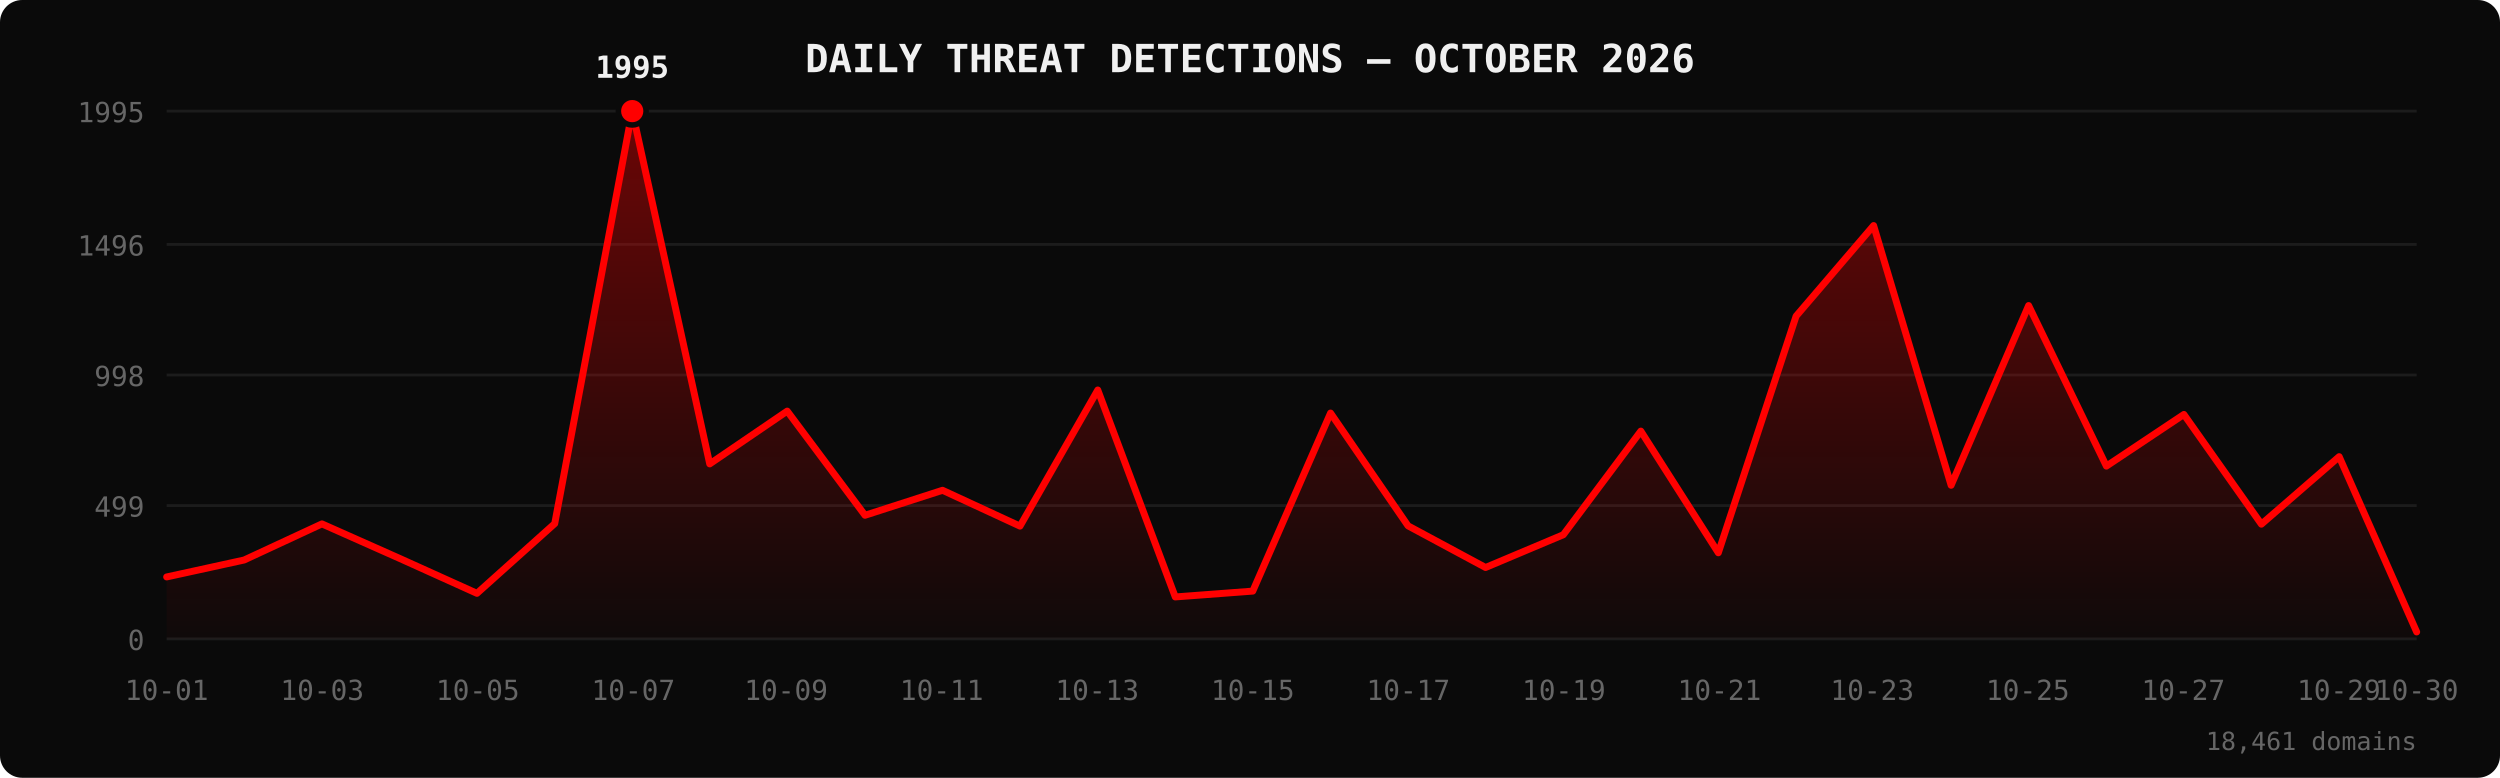
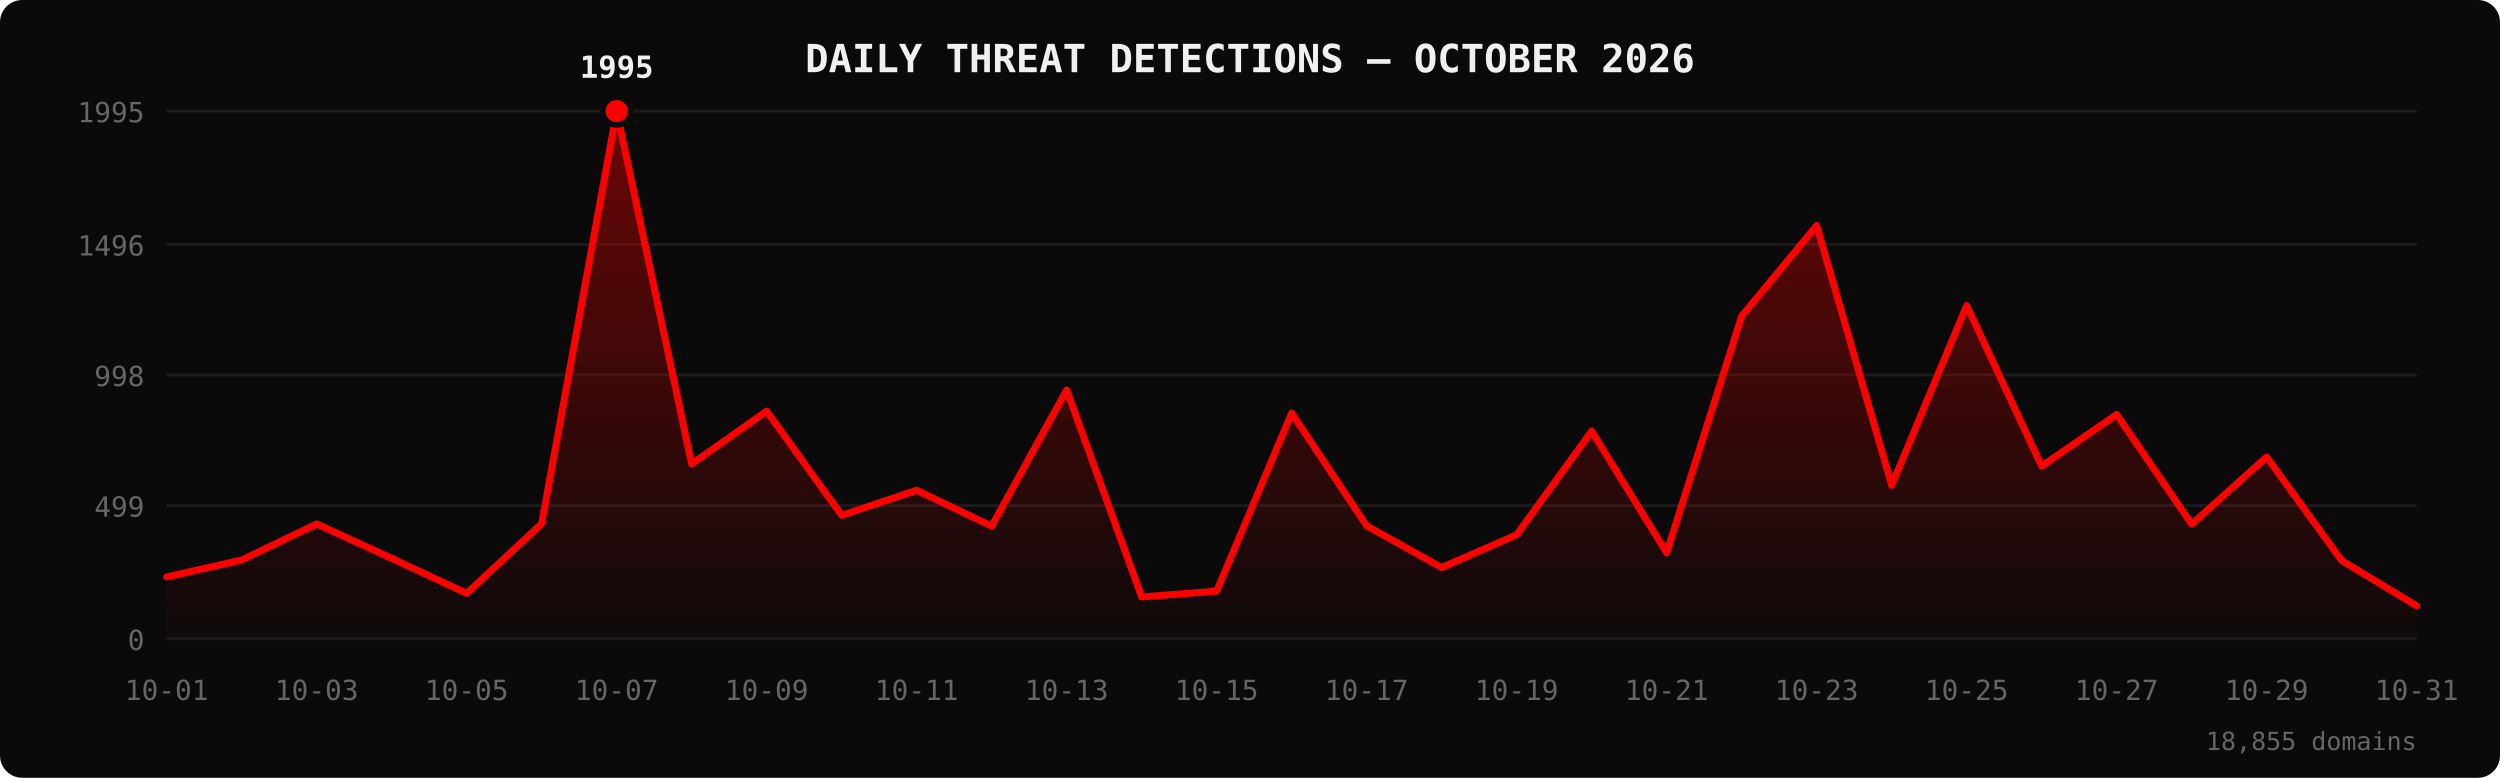
<svg xmlns="http://www.w3.org/2000/svg" width="900" height="280" viewBox="0 0 900 280">
  <rect width="900" height="280" rx="8" fill="#0A0A0A" />
  <text x="450" y="26" fill="#F0F0F0" font-size="14" text-anchor="middle" font-family="monospace" font-weight="bold">DAILY THREAT DETECTIONS — OCTOBER 2026</text>
  <line x1="60" y1="230" x2="870" y2="230" stroke="#1C1C1C" stroke-width="1" />
  <text x="52" y="234" fill="#666" font-size="10" text-anchor="end" font-family="monospace">0</text>
  <line x1="60" y1="182" x2="870" y2="182" stroke="#1C1C1C" stroke-width="1" />
  <text x="52" y="186" fill="#666" font-size="10" text-anchor="end" font-family="monospace">499</text>
  <line x1="60" y1="135" x2="870" y2="135" stroke="#1C1C1C" stroke-width="1" />
  <text x="52" y="139" fill="#666" font-size="10" text-anchor="end" font-family="monospace">998</text>
  <line x1="60" y1="88" x2="870" y2="88" stroke="#1C1C1C" stroke-width="1" />
  <text x="52" y="92" fill="#666" font-size="10" text-anchor="end" font-family="monospace">1496</text>
  <line x1="60" y1="40" x2="870" y2="40" stroke="#1C1C1C" stroke-width="1" />
  <text x="52" y="44" fill="#666" font-size="10" text-anchor="end" font-family="monospace">1995</text>
  <defs>
    <linearGradient id="areaGrad" x1="0" y1="0" x2="0" y2="1">
      <stop offset="0%" stop-color="#FF0000" stop-opacity="0.4" />
      <stop offset="100%" stop-color="#FF0000" stop-opacity="0.02" />
    </linearGradient>
  </defs>
-   <path d="M60.0,230 L60.0,207.7 L87.9,201.6 L115.9,188.6 L143.8,201.0 L171.7,213.6 L199.7,188.5 L227.6,40.0 L255.5,167.0 L283.4,148.0 L311.4,185.5 L339.3,176.5 L367.2,189.4 L395.2,140.4 L423.1,214.9 L451.0,212.8 L479.0,148.7 L506.9,189.3 L534.8,204.3 L562.8,192.5 L590.7,155.2 L618.6,199.0 L646.6,113.8 L674.5,81.2 L702.4,174.7 L730.3,110.0 L758.3,167.8 L786.2,149.2 L814.1,188.7 L842.1,164.4 L870.0,227.5 L870.0,230 Z" fill="url(#areaGrad)" />
-   <polyline points="60.0,207.7 87.9,201.6 115.9,188.6 143.8,201.0 171.7,213.6 199.7,188.5 227.6,40.0 255.5,167.0 283.4,148.0 311.4,185.5 339.3,176.5 367.2,189.4 395.2,140.4 423.1,214.9 451.0,212.8 479.0,148.7 506.9,189.3 534.8,204.3 562.8,192.5 590.7,155.2 618.6,199.0 646.6,113.8 674.5,81.2 702.4,174.7 730.3,110.0 758.3,167.8 786.2,149.2 814.1,188.7 842.1,164.4 870.0,227.5" fill="none" stroke="#FF0000" stroke-width="2.5" stroke-linejoin="round" stroke-linecap="round" />
-   <circle cx="227.6" cy="40.0" r="5" fill="#FF0000" stroke="#0A0A0A" stroke-width="2" />
-   <text x="227.6" y="28.0" fill="#F0F0F0" font-size="11" text-anchor="middle" font-family="monospace" font-weight="bold">1995</text>
+   <path d="M60.0,230 L60.0,207.7 L87.0,201.6 L114.0,188.6 L141.0,201.0 L168.0,213.6 L195.0,188.5 L222.0,40.0 L249.0,167.0 L276.0,148.0 L303.0,185.5 L330.0,176.5 L357.0,189.4 L384.0,140.4 L411.0,214.9 L438.0,212.8 L465.0,148.7 L492.0,189.3 L519.0,204.3 L546.0,192.5 L573.0,155.2 L600.0,199.0 L627.0,113.8 L654.0,81.2 L681.0,174.7 L708.0,110.0 L735.0,167.8 L762.0,149.2 L789.0,188.7 L816.0,164.5 L843.0,201.8 L870.0,218.1 L870.0,230 Z" fill="url(#areaGrad)" />
+   <polyline points="60.0,207.7 87.0,201.6 114.0,188.6 141.0,201.0 168.0,213.6 195.0,188.5 222.0,40.0 249.0,167.0 276.0,148.0 303.0,185.5 330.0,176.5 357.0,189.4 384.0,140.4 411.0,214.9 438.0,212.8 465.0,148.7 492.0,189.3 519.0,204.3 546.0,192.5 573.0,155.2 600.0,199.0 627.0,113.8 654.0,81.2 681.0,174.7 708.0,110.0 735.0,167.8 762.0,149.2 789.0,188.7 816.0,164.5 843.0,201.8 870.0,218.1" fill="none" stroke="#FF0000" stroke-width="2.5" stroke-linejoin="round" stroke-linecap="round" />
+   <circle cx="222.0" cy="40.0" r="5" fill="#FF0000" stroke="#0A0A0A" stroke-width="2" />
+   <text x="222.0" y="28.0" fill="#F0F0F0" font-size="11" text-anchor="middle" font-family="monospace" font-weight="bold">1995</text>
  <text x="60" y="252" fill="#666" font-size="10" text-anchor="middle" font-family="monospace">10-01</text>
-   <text x="116" y="252" fill="#666" font-size="10" text-anchor="middle" font-family="monospace">10-03</text>
-   <text x="172" y="252" fill="#666" font-size="10" text-anchor="middle" font-family="monospace">10-05</text>
-   <text x="228" y="252" fill="#666" font-size="10" text-anchor="middle" font-family="monospace">10-07</text>
-   <text x="283" y="252" fill="#666" font-size="10" text-anchor="middle" font-family="monospace">10-09</text>
-   <text x="339" y="252" fill="#666" font-size="10" text-anchor="middle" font-family="monospace">10-11</text>
-   <text x="395" y="252" fill="#666" font-size="10" text-anchor="middle" font-family="monospace">10-13</text>
-   <text x="451" y="252" fill="#666" font-size="10" text-anchor="middle" font-family="monospace">10-15</text>
-   <text x="507" y="252" fill="#666" font-size="10" text-anchor="middle" font-family="monospace">10-17</text>
-   <text x="563" y="252" fill="#666" font-size="10" text-anchor="middle" font-family="monospace">10-19</text>
-   <text x="619" y="252" fill="#666" font-size="10" text-anchor="middle" font-family="monospace">10-21</text>
-   <text x="674" y="252" fill="#666" font-size="10" text-anchor="middle" font-family="monospace">10-23</text>
-   <text x="730" y="252" fill="#666" font-size="10" text-anchor="middle" font-family="monospace">10-25</text>
-   <text x="786" y="252" fill="#666" font-size="10" text-anchor="middle" font-family="monospace">10-27</text>
-   <text x="842" y="252" fill="#666" font-size="10" text-anchor="middle" font-family="monospace">10-29</text>
-   <text x="870" y="252" fill="#666" font-size="10" text-anchor="middle" font-family="monospace">10-30</text>
-   <text x="870" y="270" fill="#666" font-size="9" text-anchor="end" font-family="monospace">18,461 domains</text>
+   <text x="114" y="252" fill="#666" font-size="10" text-anchor="middle" font-family="monospace">10-03</text>
+   <text x="168" y="252" fill="#666" font-size="10" text-anchor="middle" font-family="monospace">10-05</text>
+   <text x="222" y="252" fill="#666" font-size="10" text-anchor="middle" font-family="monospace">10-07</text>
+   <text x="276" y="252" fill="#666" font-size="10" text-anchor="middle" font-family="monospace">10-09</text>
+   <text x="330" y="252" fill="#666" font-size="10" text-anchor="middle" font-family="monospace">10-11</text>
+   <text x="384" y="252" fill="#666" font-size="10" text-anchor="middle" font-family="monospace">10-13</text>
+   <text x="438" y="252" fill="#666" font-size="10" text-anchor="middle" font-family="monospace">10-15</text>
+   <text x="492" y="252" fill="#666" font-size="10" text-anchor="middle" font-family="monospace">10-17</text>
+   <text x="546" y="252" fill="#666" font-size="10" text-anchor="middle" font-family="monospace">10-19</text>
+   <text x="600" y="252" fill="#666" font-size="10" text-anchor="middle" font-family="monospace">10-21</text>
+   <text x="654" y="252" fill="#666" font-size="10" text-anchor="middle" font-family="monospace">10-23</text>
+   <text x="708" y="252" fill="#666" font-size="10" text-anchor="middle" font-family="monospace">10-25</text>
+   <text x="762" y="252" fill="#666" font-size="10" text-anchor="middle" font-family="monospace">10-27</text>
+   <text x="816" y="252" fill="#666" font-size="10" text-anchor="middle" font-family="monospace">10-29</text>
+   <text x="870" y="252" fill="#666" font-size="10" text-anchor="middle" font-family="monospace">10-31</text>
+   <text x="870" y="270" fill="#666" font-size="9" text-anchor="end" font-family="monospace">18,855 domains</text>
</svg>
